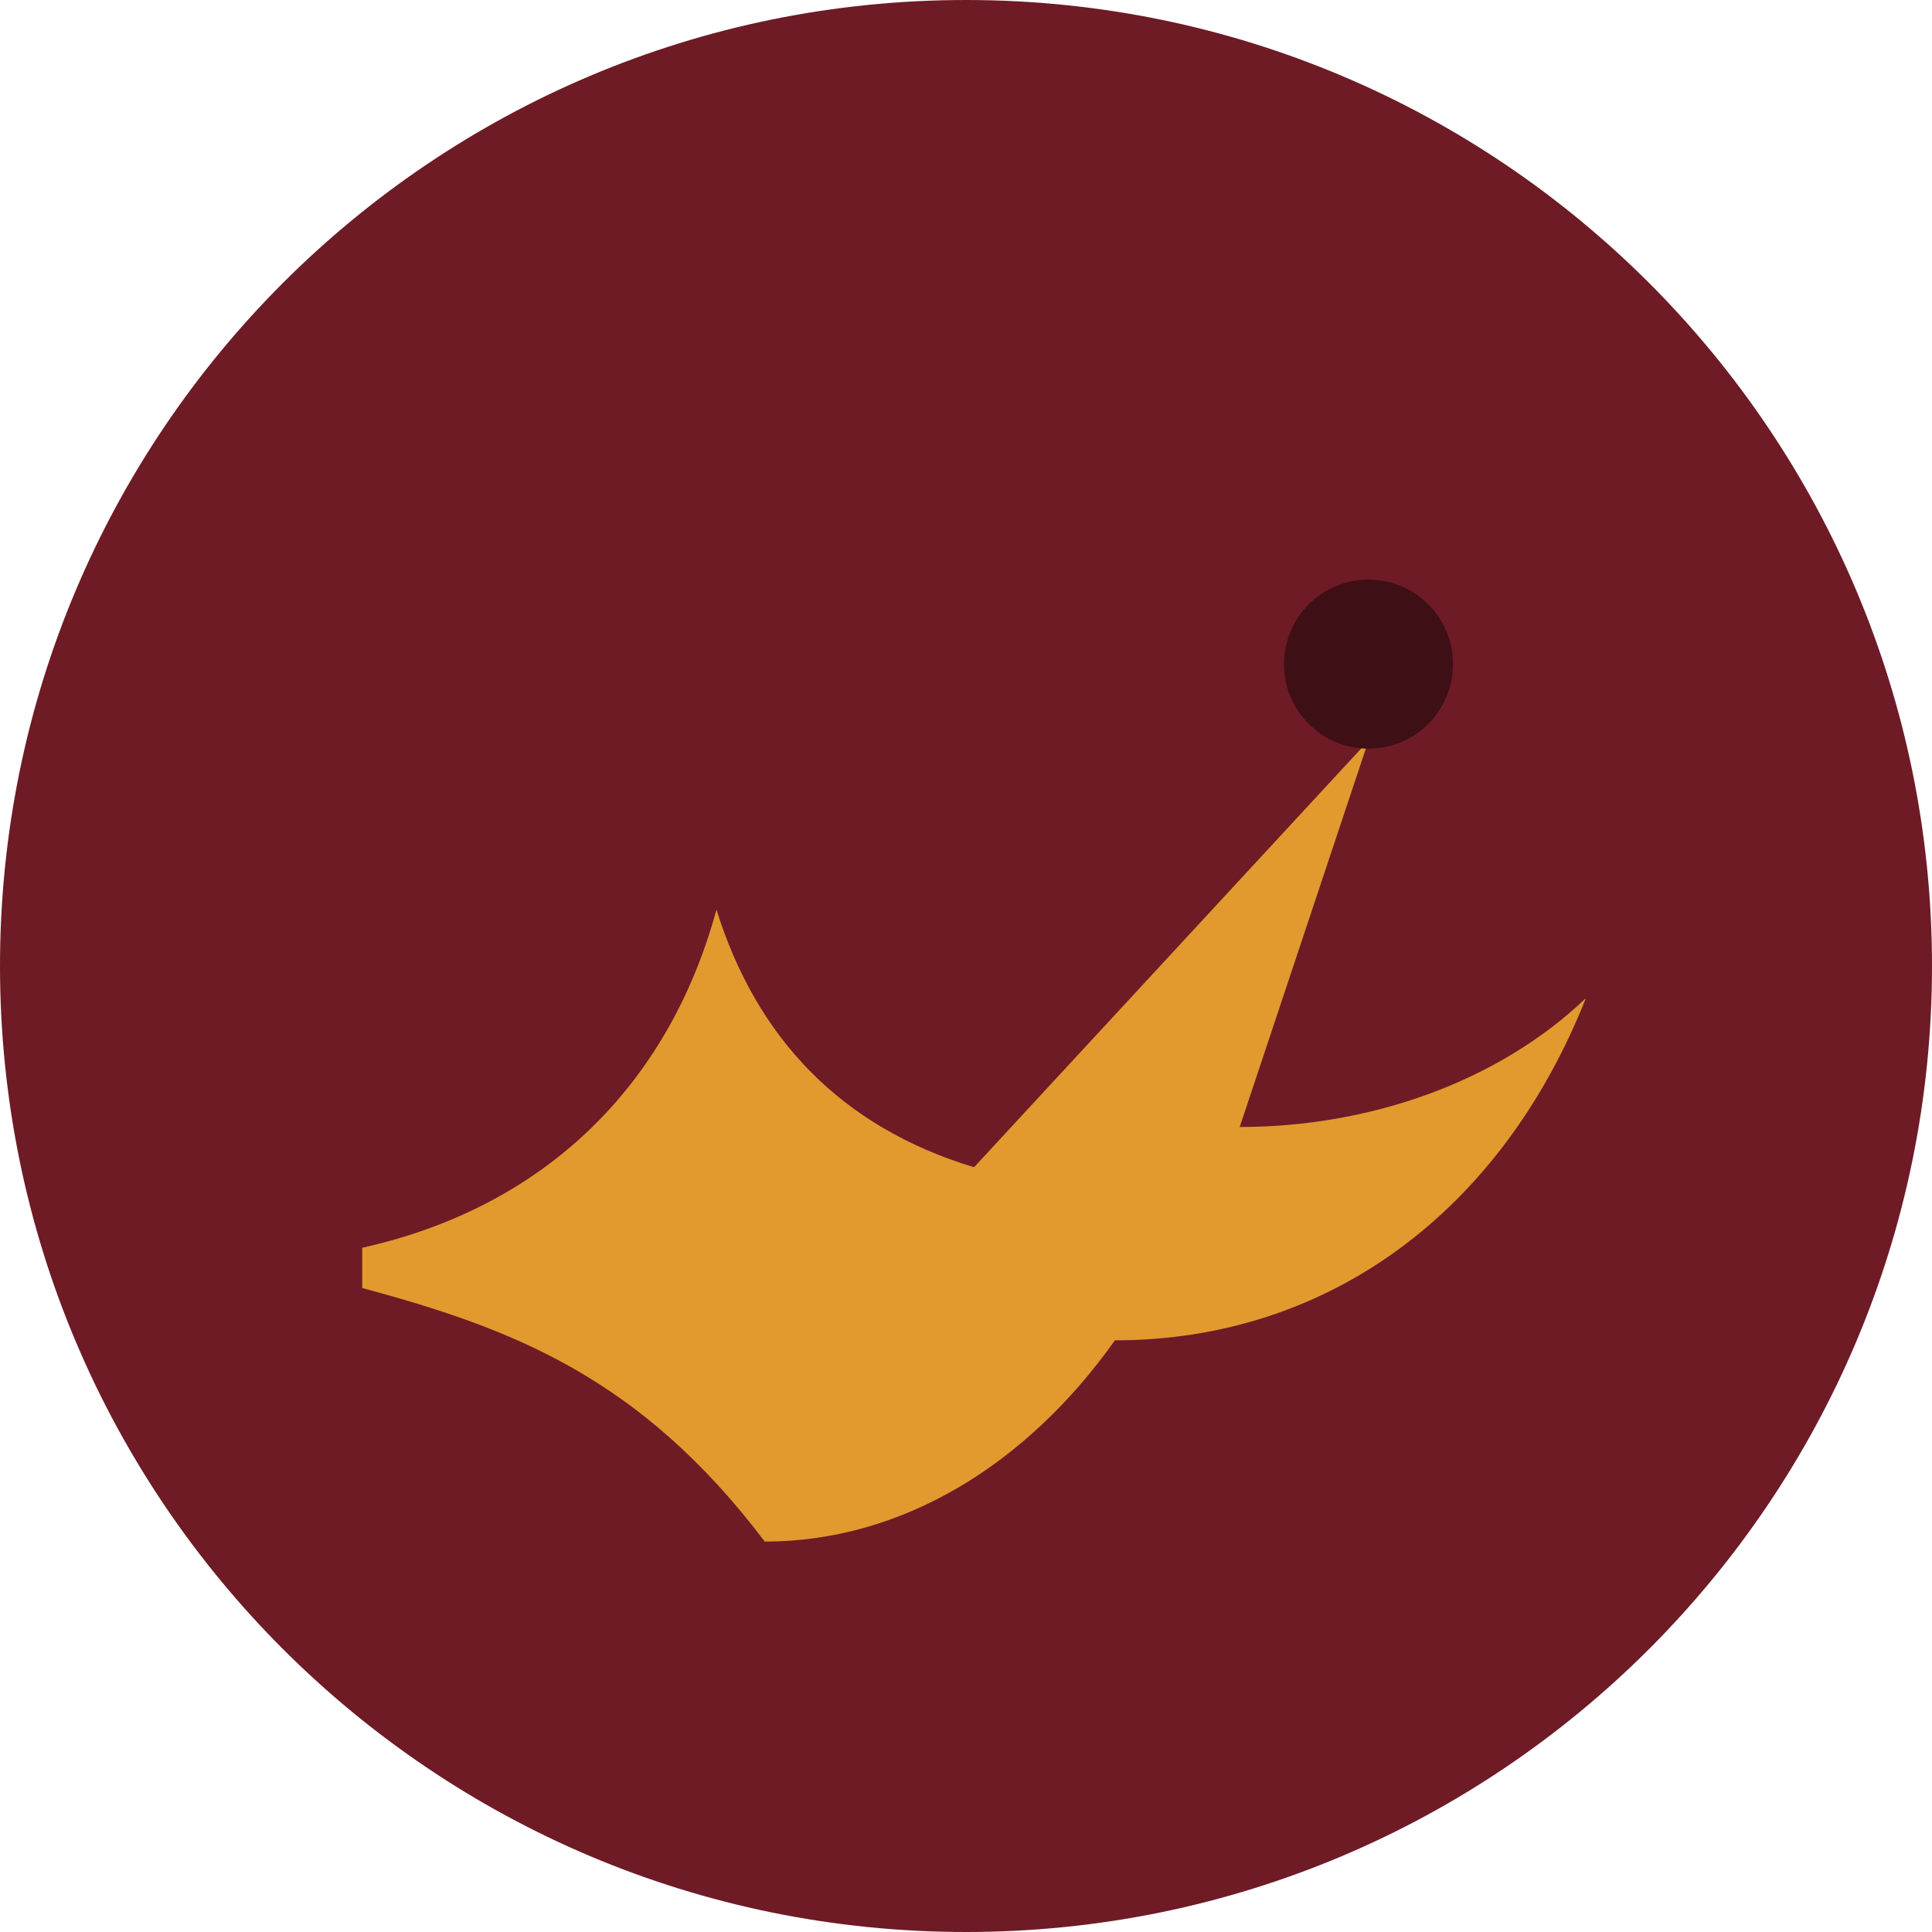
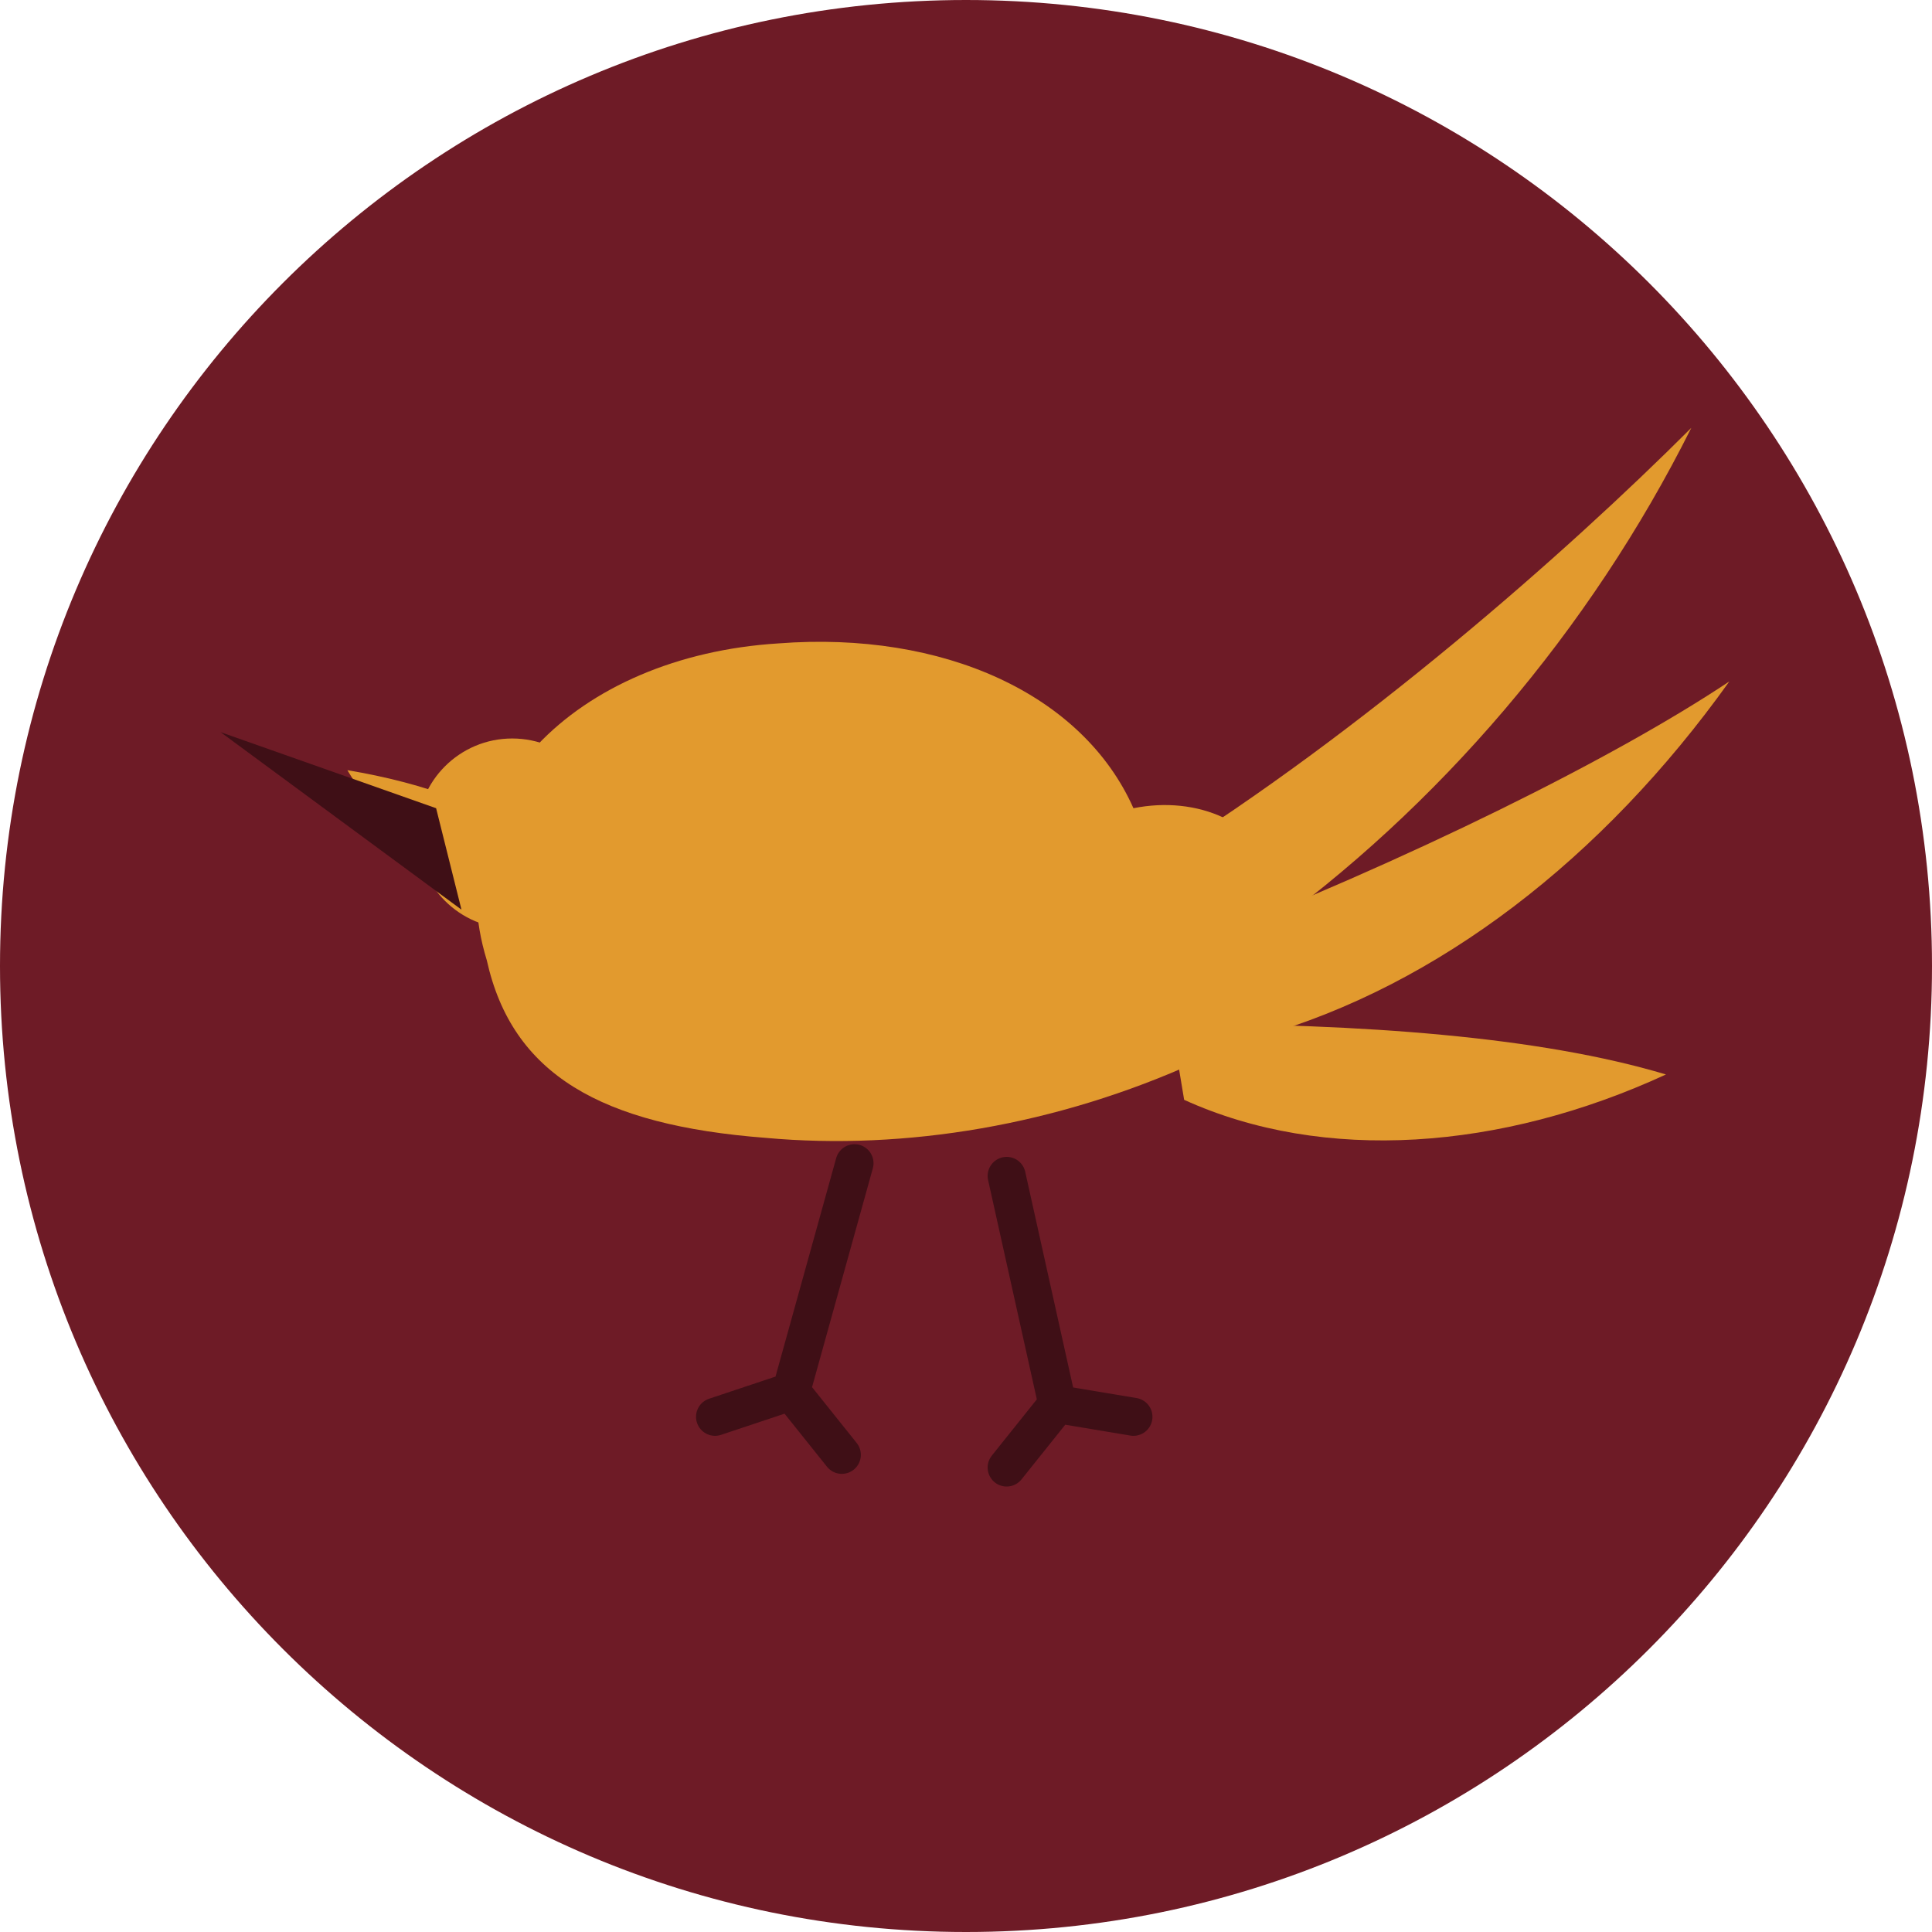
<svg xmlns="http://www.w3.org/2000/svg" viewBox="0 0 48 48">
  <circle cx="24" cy="24" r="24" fill="#6E1B26" />
-   <path d="M9 31c4.5-1 7.6-4 8.8-8.4 1 3.2 3.1 5.4 6.4 6.4l9.8-10.6-3.2 9.6c3.2 0 6.4-1.1 8.6-3.2-2.1 5.3-6.4 8.5-11.7 8.5-2.2 3.1-5.3 5-8.7 5-3.1-4.1-6.3-5.3-10-6.3z" fill="#E29A2E" />
-   <circle cx="34" cy="16.5" r="2.1" fill="#3F0F16" />
+   <g transform="translate(8,10) scale(0.315)">
+     <g stroke="#3F0F16" stroke-width="3" stroke-linecap="round" stroke-linejoin="round" fill="none">
+       <path d="M42,60 L37,78 M37,78 L31,80 M37,78 L41,83" />
+       <path d="M54,61 L58,79 M58,79 L64,80 M58,79 L54,84" />
+     </g>
+     <path d="M66,36 C82,26 98,12 108,2 C100,18 88,32 74,42 Z" fill="#E29A2E" />
+     <path d="M68,43 C86,36 102,28 111,22 C101,36 88,46 74,50 Z" fill="#E29A2E" />
+     <path d="M67,49 C82,49 96,50 106,53 C93,59 79,60 68,55 Z" fill="#E29A2E" />
+     <path d="M13,44 C9,31 20,20 36,19 C49,18 60,23 64,32 C69,31 74,33 76,38 C79,44 76,50 69,52 C58,57 46,59 35,58 C22,57 15,53 13,44 Z" fill="#E29A2E" />
+     <path d="M16,40 C10,38 5,34 2,29 C8,30 14,32 19,36 Z" fill="#E29A2E" />
+     <circle cx="15" cy="34" r="7.5" fill="#E29A2E" />
+     <path d="M9,32 L-8,26 L11,40 Z" fill="#3F0F16" />
+   </g>
</svg>
